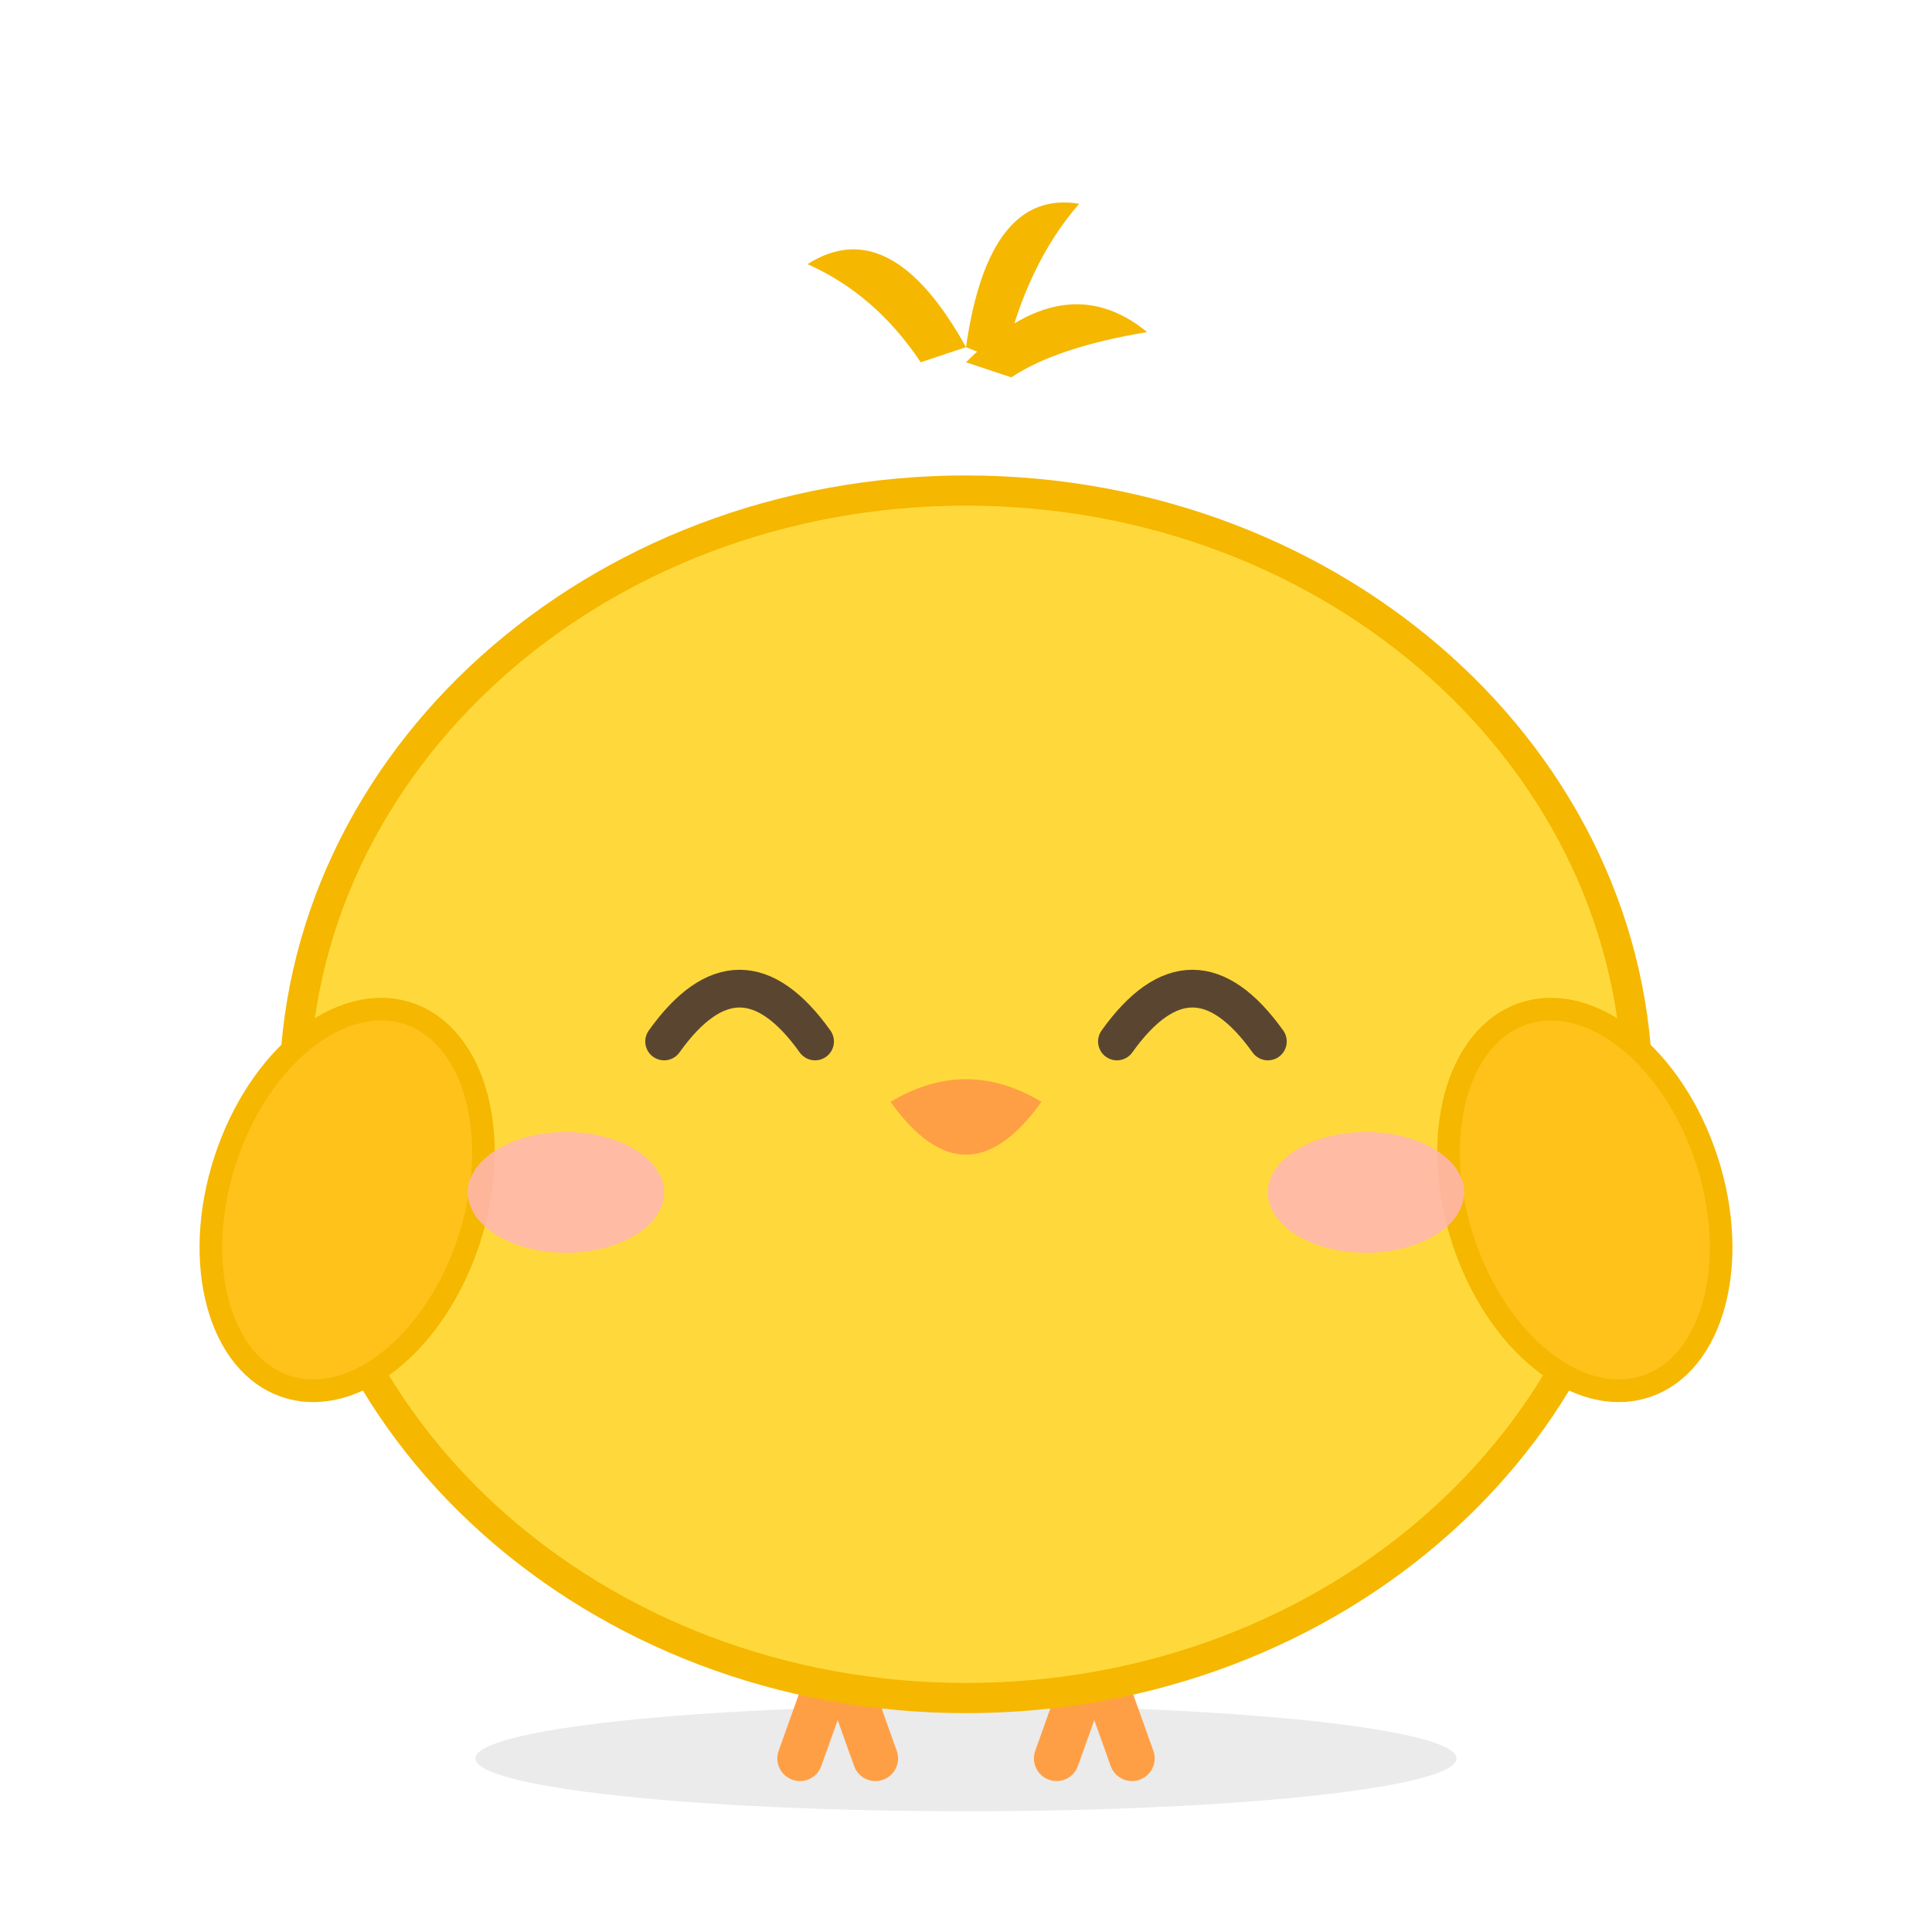
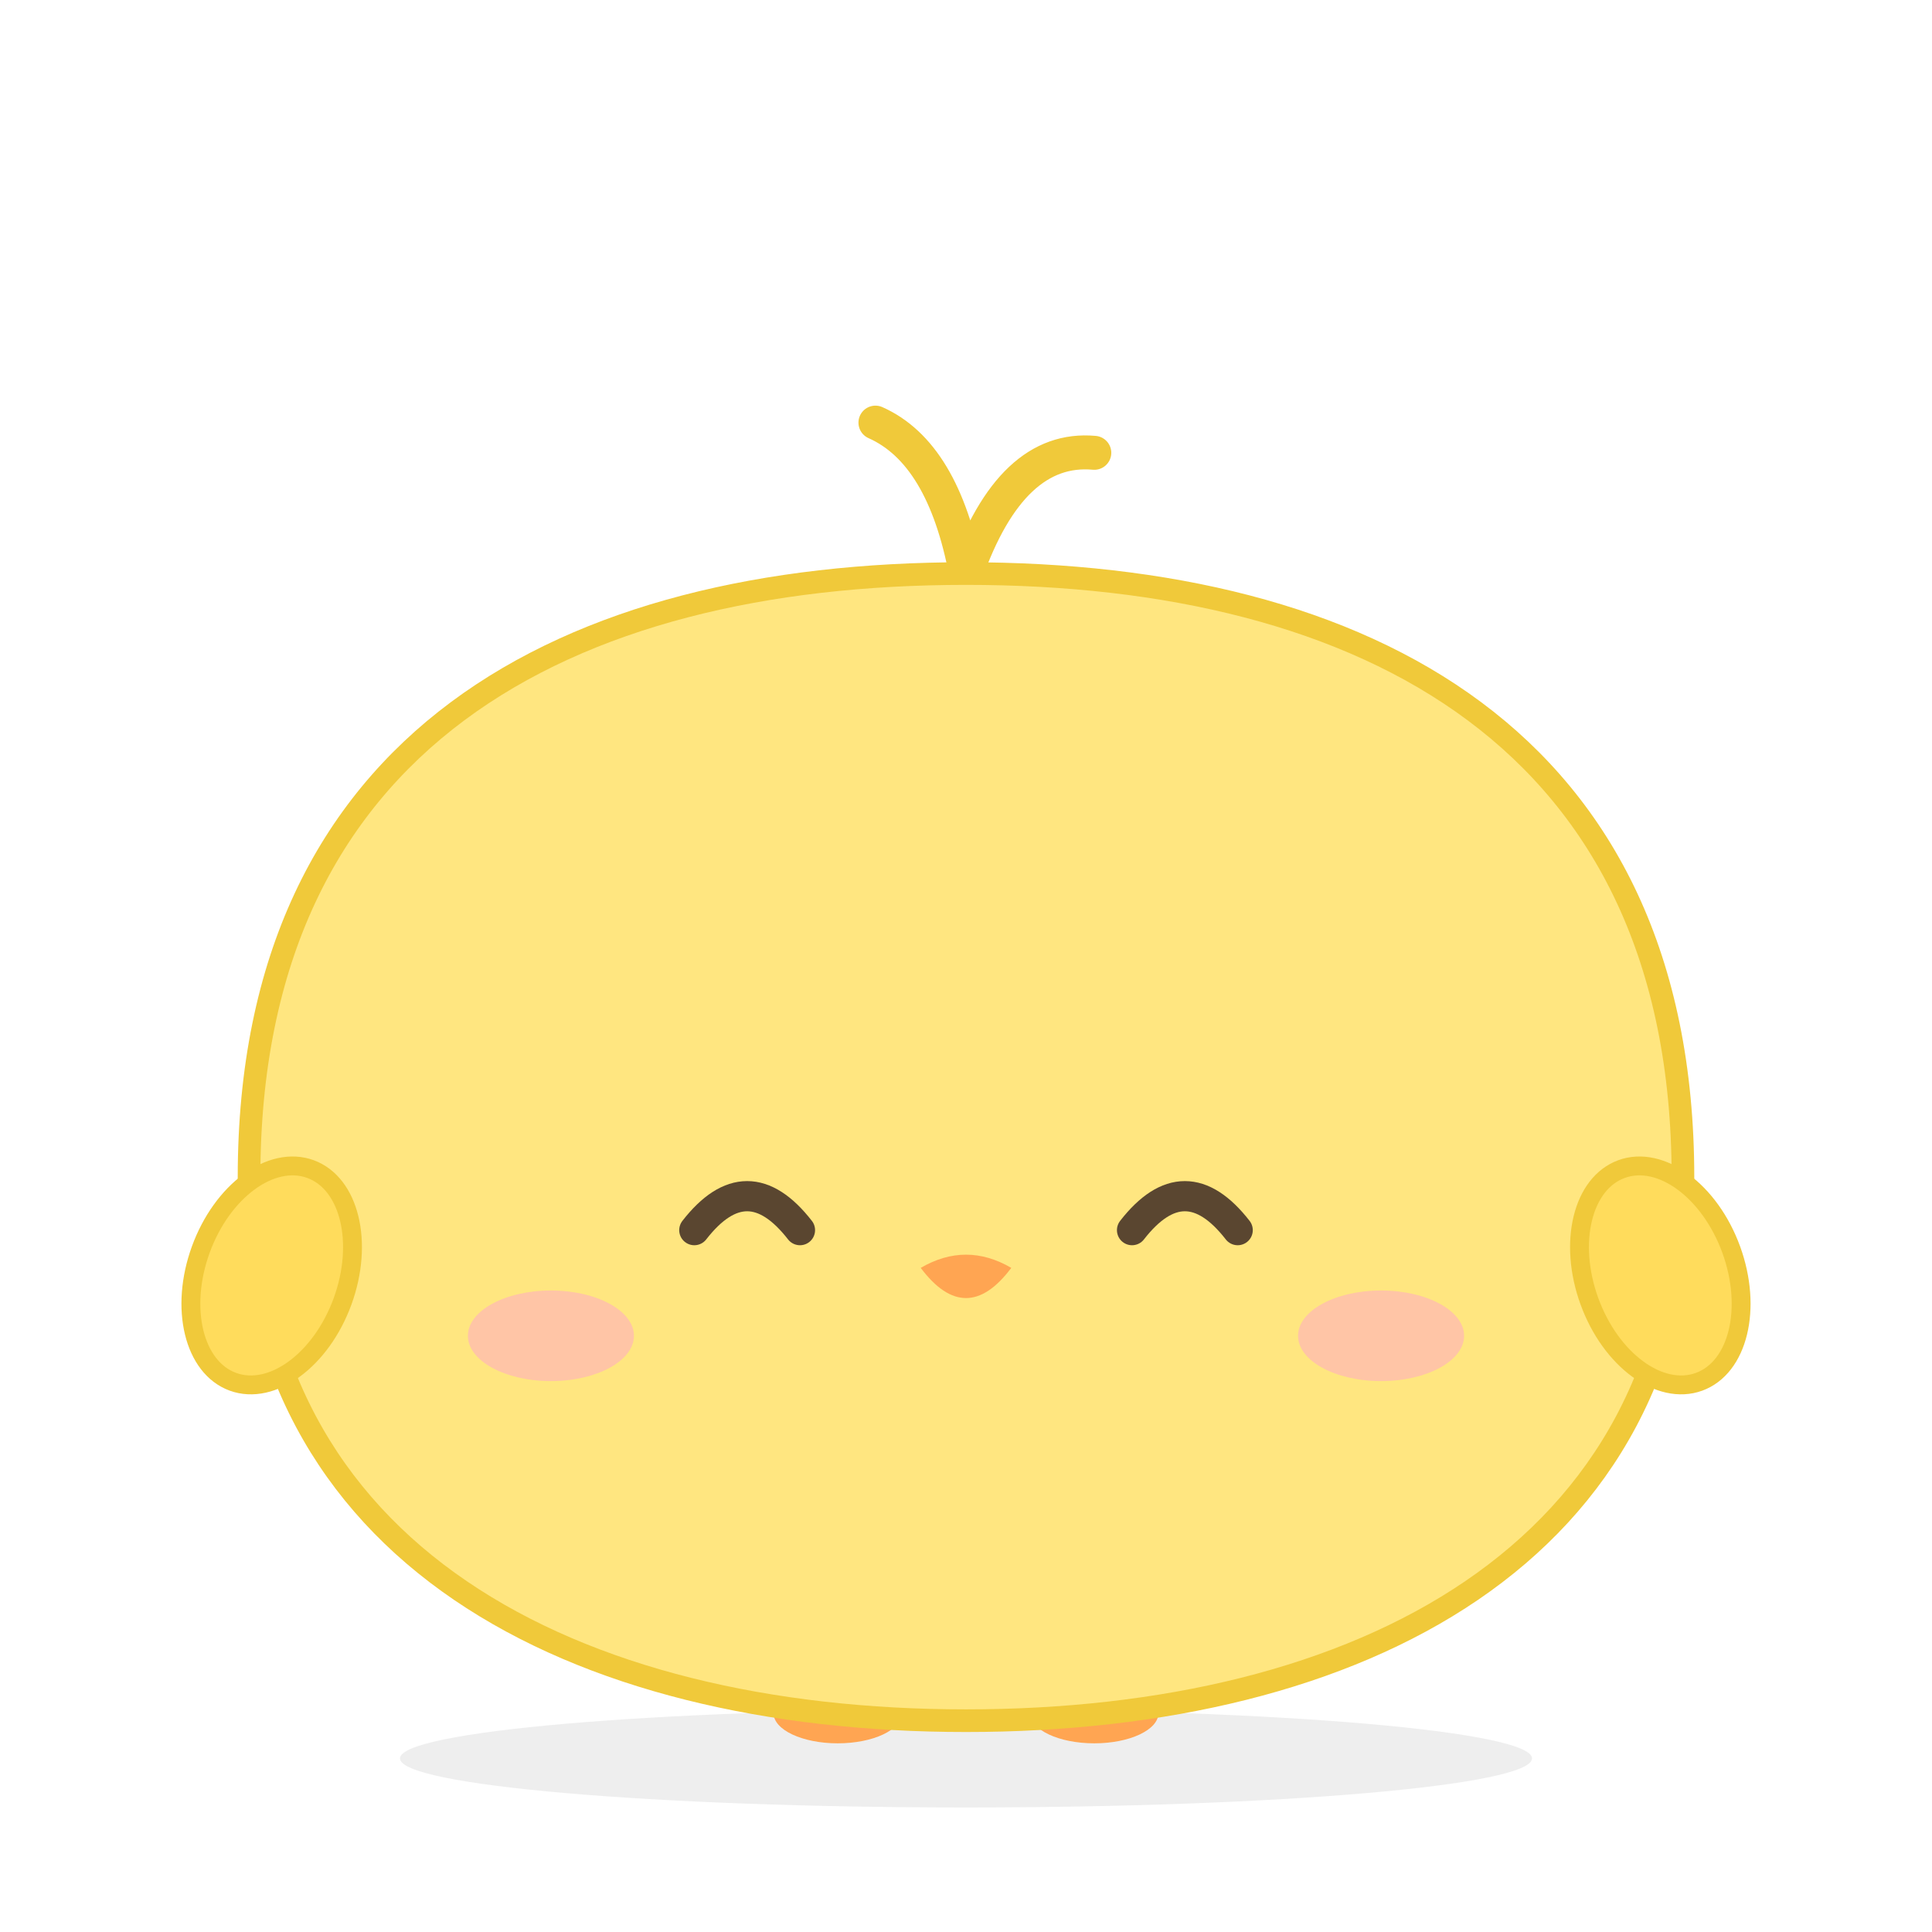
<svg xmlns="http://www.w3.org/2000/svg" viewBox="0 0 512 512" width="512" height="512">
-   <ellipse cx="256" cy="466" rx="130" ry="14" fill="#000" opacity="0.08" />
-   <path d="M222 438 L212 466 M222 438 L232 466 M290 438 L280 466 M290 438 L300 466" stroke="#FF9F45" stroke-width="12" stroke-linecap="round" />
-   <path d="M256 92 Q236 56 214 70 Q232 78 244 96z M256 92 Q262 50 286 54 Q272 70 266 96z M256 96 Q282 70 304 88 Q280 92 268 100z" fill="#F5B700" />
-   <ellipse cx="256" cy="290" rx="178" ry="160" fill="#FFD93B" stroke="#F5B700" stroke-width="8" />
-   <ellipse cx="92" cy="318" rx="34" ry="52" fill="#FFC21A" stroke="#F5B700" stroke-width="6" transform="rotate(18 92 318)" />
-   <ellipse cx="420" cy="318" rx="34" ry="52" fill="#FFC21A" stroke="#F5B700" stroke-width="6" transform="rotate(-18 420 318)" />
-   <ellipse cx="150" cy="316" rx="26" ry="16" fill="#FFB6B6" opacity="0.85" />
-   <ellipse cx="362" cy="316" rx="26" ry="16" fill="#FFB6B6" opacity="0.85" />
-   <path d="M176 276 Q196 248 216 276" stroke="#5A4630" stroke-width="10" fill="none" stroke-linecap="round" />
-   <path d="M296 276 Q316 248 336 276" stroke="#5A4630" stroke-width="10" fill="none" stroke-linecap="round" />
-   <path d="M236 292 Q256 280 276 292 Q256 320 236 292z" fill="#FF9F45" />
+   <ellipse cx="256" cy="466" rx="150" ry="13" fill="#000" opacity="0.07" />
+   <ellipse cx="222" cy="454" rx="17" ry="8" fill="#FFA552" />
+   <ellipse cx="290" cy="454" rx="17" ry="8" fill="#FFA552" />
+   <path d="M256 152 Q250 120 232 112 M256 152 Q268 118 290 120" stroke="#F0C93A" stroke-width="9" fill="none" stroke-linecap="round" />
+   <path d="M66 312 C66 196 150 152 256 152 C362 152 446 196 446 312 C446 412 360 456 256 456 C152 456 66 412 66 312Z" fill="#FFE680" stroke="#F0C93A" stroke-width="6" stroke-linejoin="round" />
+   <ellipse cx="72" cy="338" rx="20" ry="30" fill="#FFDC5C" stroke="#F0C93A" stroke-width="5" transform="rotate(20 72 338)" />
+   <ellipse cx="440" cy="338" rx="20" ry="30" fill="#FFDC5C" stroke="#F0C93A" stroke-width="5" transform="rotate(-20 440 338)" />
+   <ellipse cx="146" cy="354" rx="22" ry="12" fill="#FFB6B6" opacity="0.7" />
+   <ellipse cx="366" cy="354" rx="22" ry="12" fill="#FFB6B6" opacity="0.7" />
+   <path d="M184 326 Q198 308 212 326" stroke="#5A4630" stroke-width="8" fill="none" stroke-linecap="round" />
+   <path d="M300 326 Q314 308 328 326" stroke="#5A4630" stroke-width="8" fill="none" stroke-linecap="round" />
+   <path d="M244 336 Q256 329 268 336 Q256 352 244 336z" fill="#FFA552" />
</svg>
